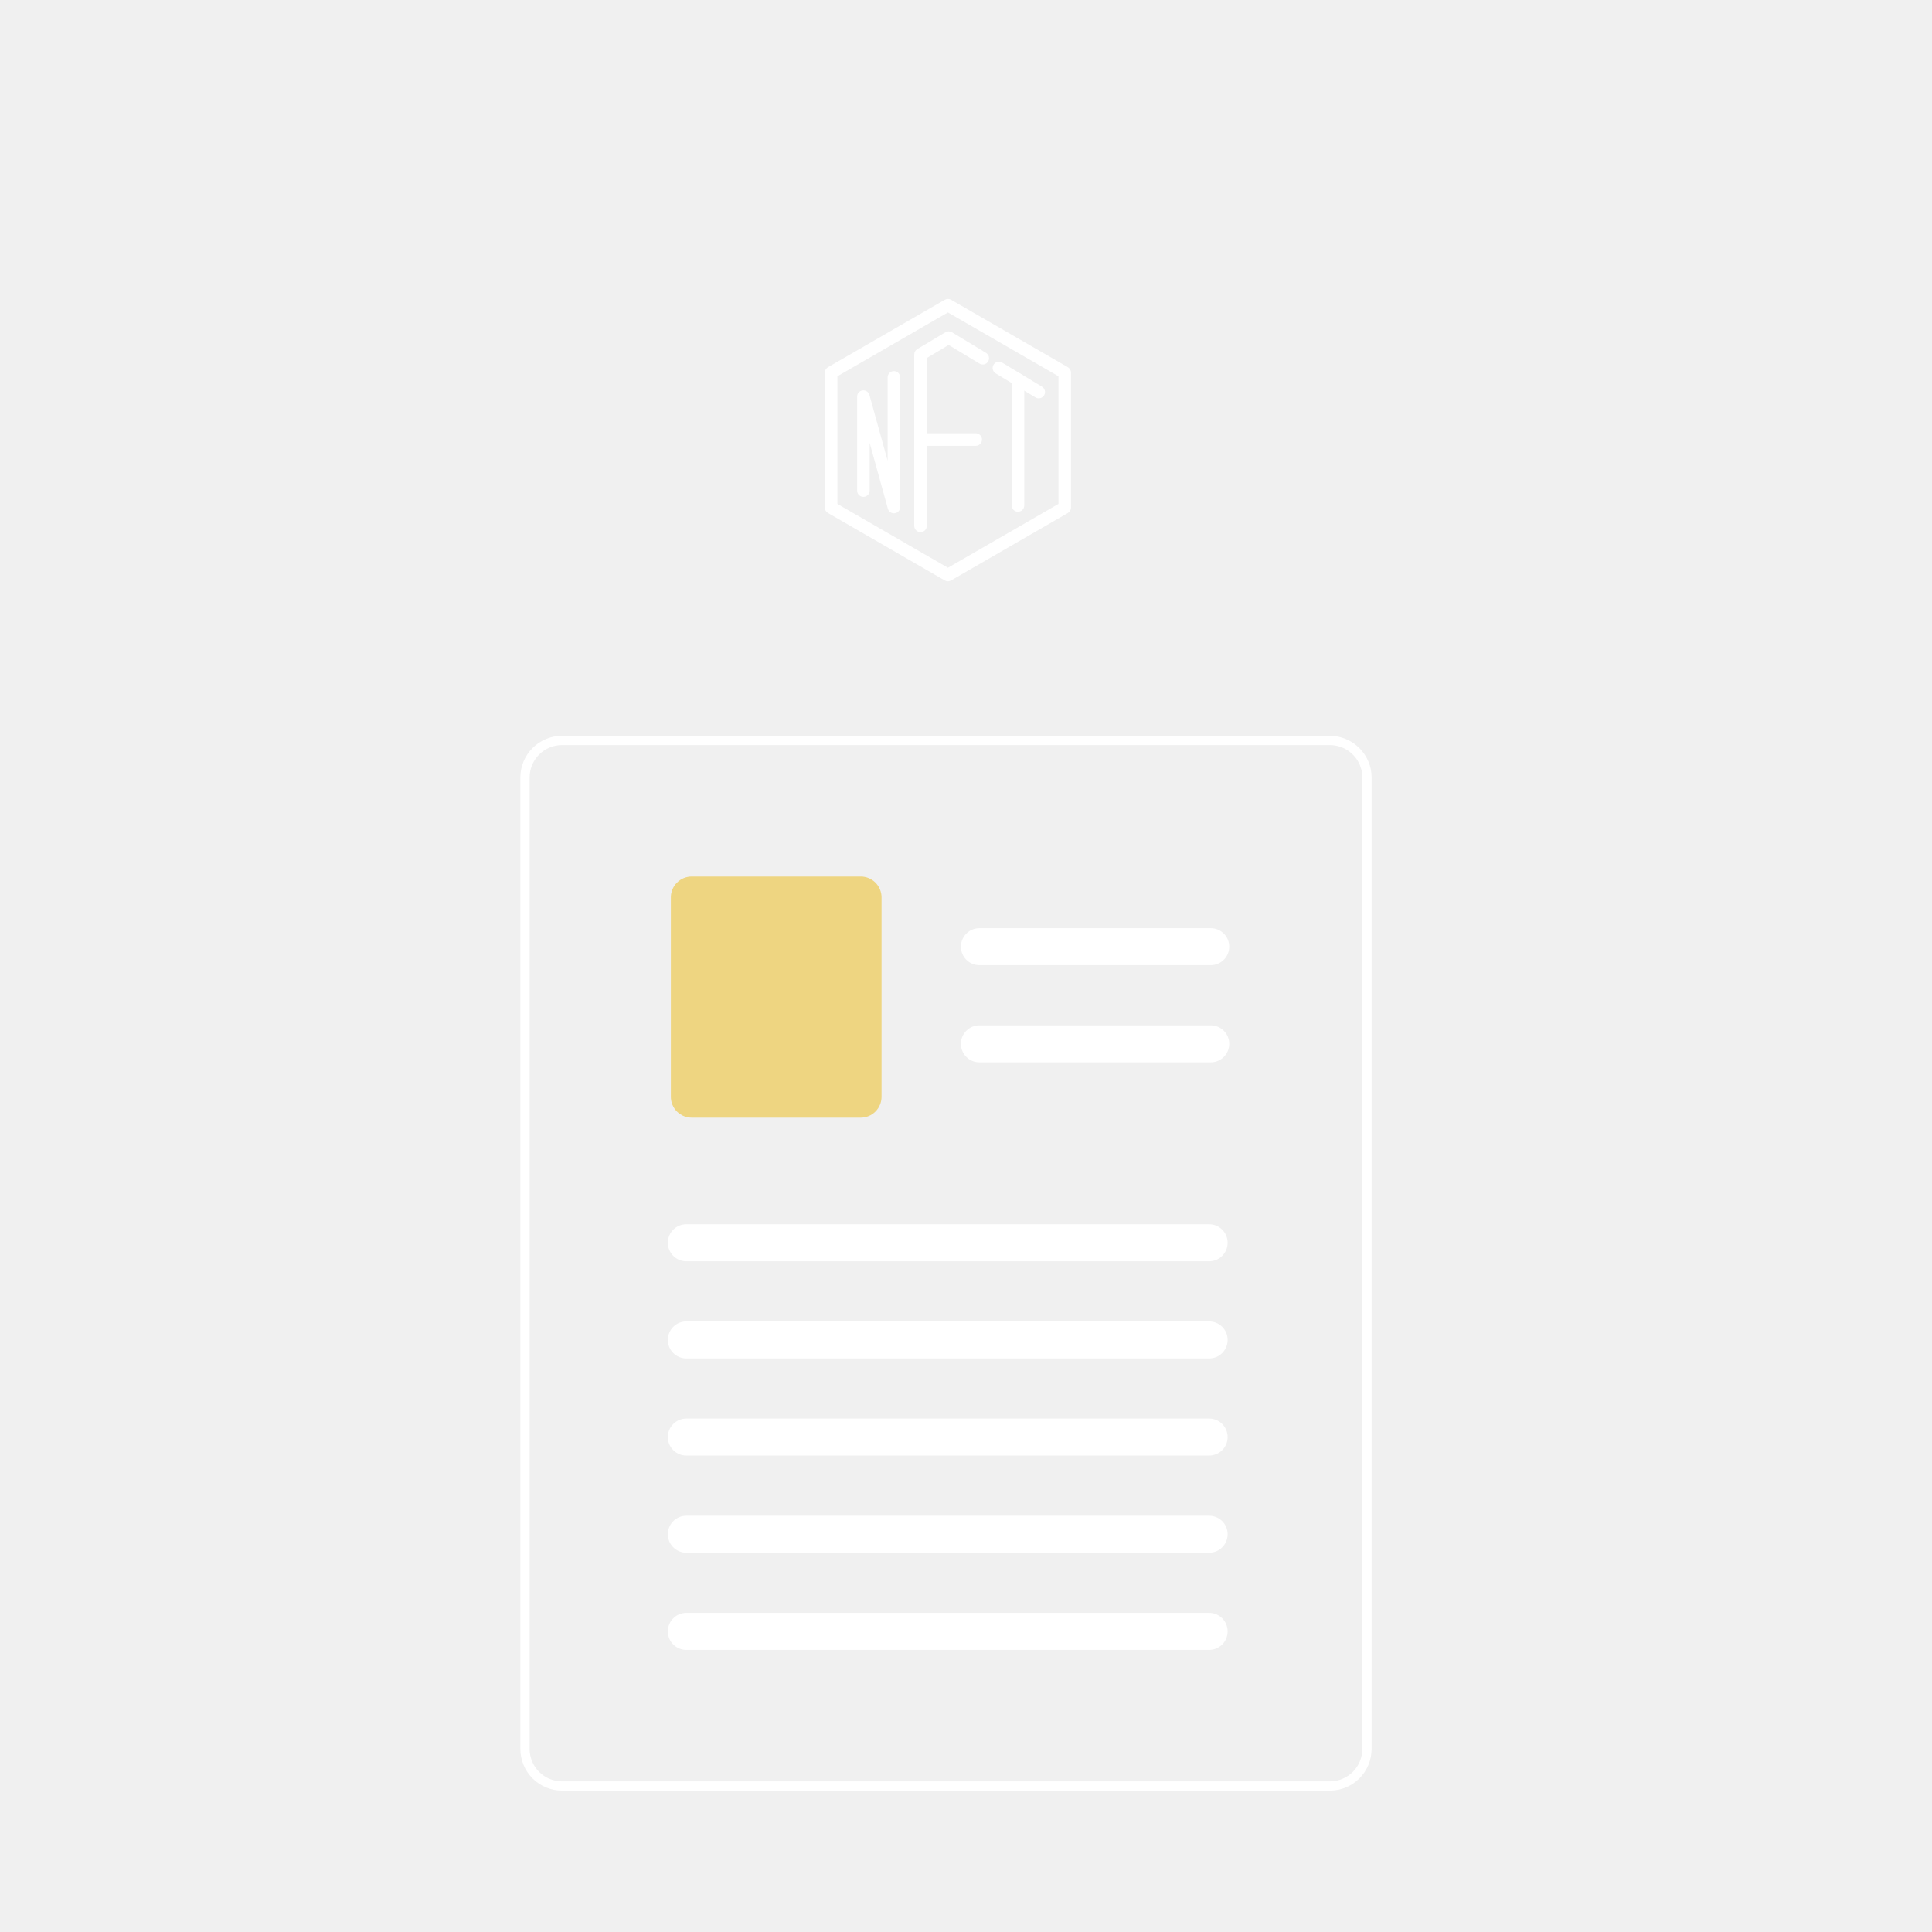
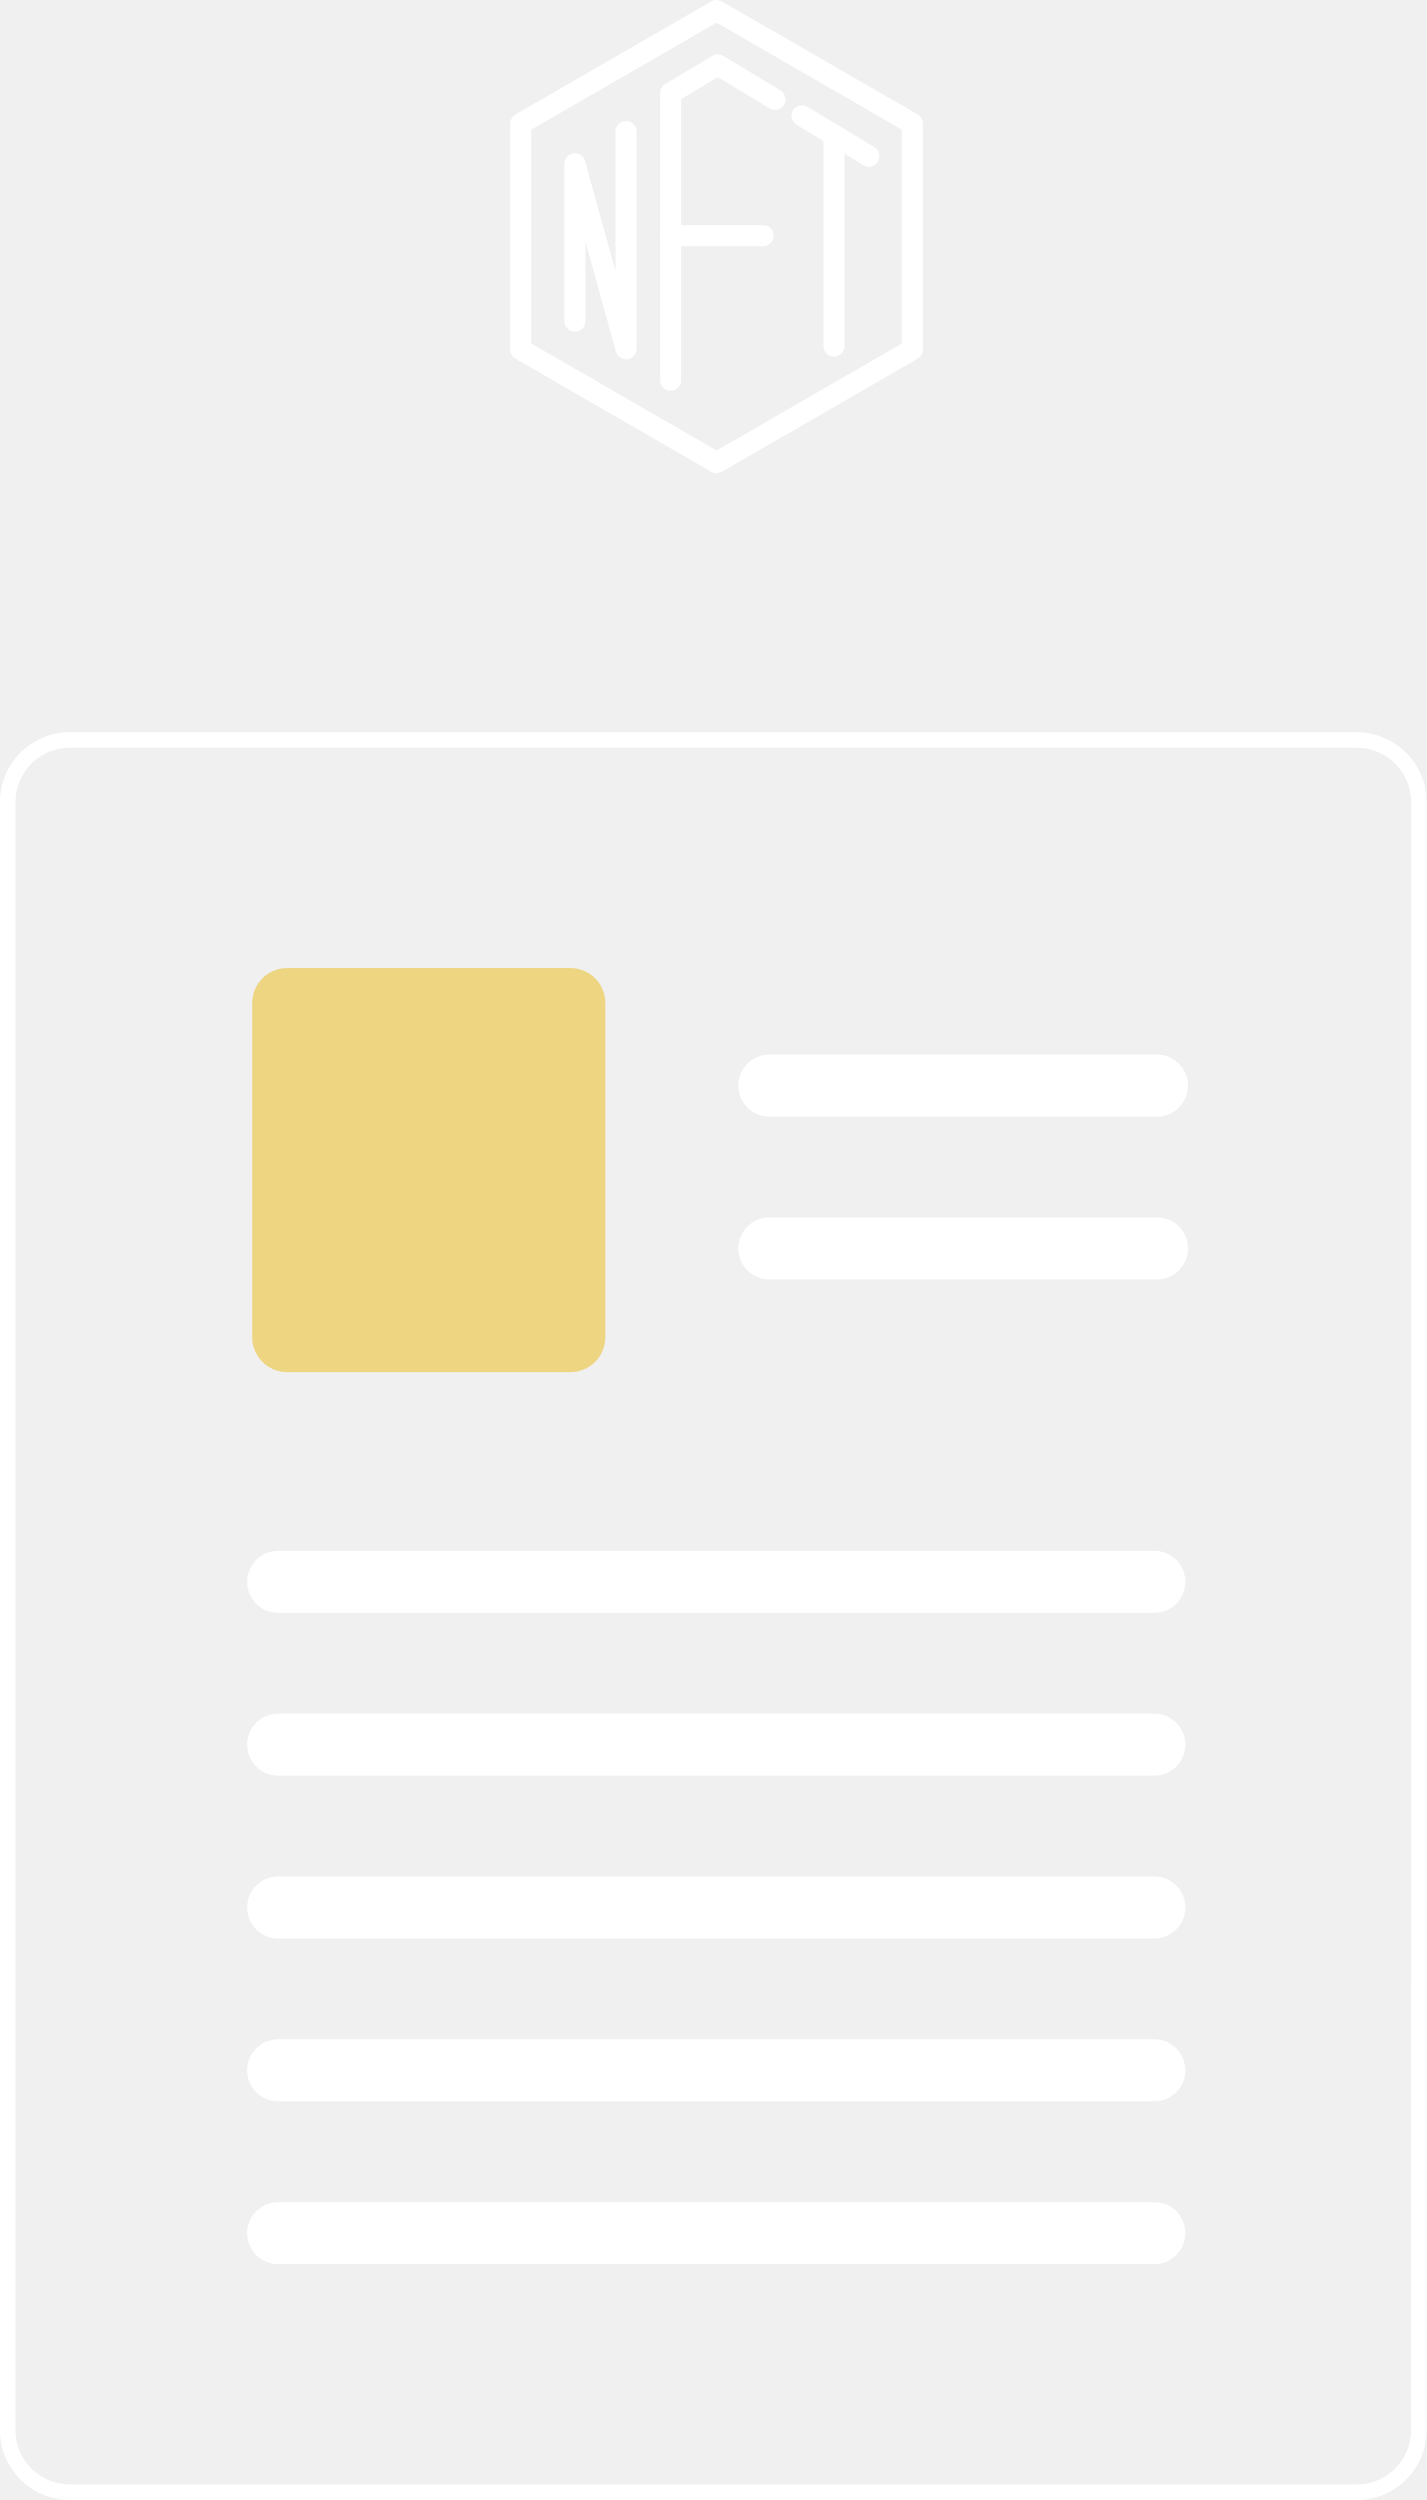
- <svg xmlns="http://www.w3.org/2000/svg" width="381" height="381" viewBox="0 0 381 381" fill="none">
+ <svg xmlns="http://www.w3.org/2000/svg" fill="none" viewBox="102.62 58.95 167.87 294.17">
  <path d="M269.86 150.183C269.231 148.688 268.176 147.41 266.828 146.508C265.479 145.606 263.896 145.118 262.273 145.107H110.828C108.651 145.108 106.564 145.973 105.025 147.513C103.485 149.052 102.62 151.139 102.619 153.316V344.908C102.62 347.085 103.485 349.173 105.025 350.712C106.564 352.251 108.651 353.117 110.828 353.118H262.279C264.455 353.115 266.541 352.249 268.08 350.71C269.619 349.171 270.485 347.085 270.488 344.908V153.316C270.492 152.241 270.28 151.176 269.866 150.183H269.86ZM268.66 344.908C268.658 346.601 267.984 348.225 266.787 349.422C265.59 350.619 263.966 351.293 262.273 351.295H110.828C109.135 351.294 107.511 350.621 106.313 349.424C105.116 348.227 104.443 346.603 104.442 344.909V153.318C104.444 151.624 105.118 150.001 106.315 148.804C107.512 147.607 109.135 146.933 110.828 146.931H262.279C263.554 146.936 264.799 147.321 265.855 148.036C266.911 148.752 267.729 149.766 268.206 150.949C268.299 151.184 268.38 151.425 268.447 151.669C268.592 152.207 268.665 152.761 268.665 153.318L268.66 344.908Z" fill="white" />
  <path d="M238.763 190.341H193.146C192.178 190.341 191.25 189.957 190.565 189.272C189.881 188.588 189.496 187.659 189.496 186.692C189.496 185.724 189.881 184.795 190.565 184.111C191.25 183.427 192.178 183.042 193.146 183.042H238.763C239.731 183.042 240.659 183.427 241.344 184.111C242.028 184.795 242.413 185.724 242.413 186.692C242.413 187.659 242.028 188.588 241.344 189.272C240.659 189.957 239.731 190.341 238.763 190.341Z" fill="white" />
  <path d="M238.763 209.5H193.146C192.178 209.5 191.25 209.116 190.565 208.431C189.881 207.747 189.496 206.819 189.496 205.851C189.496 204.883 189.881 203.955 190.565 203.27C191.25 202.586 192.178 202.201 193.146 202.201H238.763C239.731 202.201 240.659 202.586 241.344 203.27C242.028 203.955 242.413 204.883 242.413 205.851C242.413 206.819 242.028 207.747 241.344 208.431C240.659 209.116 239.731 209.5 238.763 209.5Z" fill="white" />
  <path d="M169.74 220.41H136.403C135.314 220.408 134.271 219.975 133.501 219.206C132.731 218.436 132.298 217.392 132.297 216.304V176.963C132.298 175.875 132.731 174.831 133.501 174.061C134.271 173.292 135.314 172.859 136.403 172.858H169.74C170.829 172.859 171.872 173.292 172.642 174.061C173.412 174.831 173.845 175.875 173.846 176.963V216.304C173.845 217.392 173.412 218.436 172.642 219.206C171.872 219.975 170.829 220.408 169.74 220.41Z" fill="#EED581" />
  <path d="M238.446 248.731H135.352C134.384 248.731 133.455 248.347 132.771 247.662C132.087 246.978 131.702 246.05 131.702 245.082C131.702 244.114 132.087 243.186 132.771 242.501C133.455 241.817 134.384 241.432 135.352 241.432H238.446C238.926 241.432 239.4 241.527 239.843 241.71C240.286 241.894 240.688 242.162 241.027 242.501C241.366 242.84 241.635 243.243 241.818 243.685C242.002 244.128 242.096 244.603 242.096 245.082C242.096 245.561 242.002 246.036 241.818 246.479C241.635 246.921 241.366 247.324 241.027 247.662C240.688 248.001 240.286 248.27 239.843 248.454C239.4 248.637 238.926 248.731 238.446 248.731Z" fill="white" />
  <path d="M238.446 267.891H135.352C134.384 267.891 133.455 267.506 132.771 266.822C132.087 266.137 131.702 265.209 131.702 264.241C131.702 263.273 132.087 262.345 132.771 261.66C133.455 260.976 134.384 260.592 135.352 260.592H238.446C239.414 260.592 240.343 260.976 241.027 261.66C241.711 262.345 242.096 263.273 242.096 264.241C242.096 265.209 241.711 266.137 241.027 266.822C240.343 267.506 239.414 267.891 238.446 267.891Z" fill="white" />
  <path d="M238.446 287.05H135.352C134.384 287.05 133.455 286.665 132.771 285.981C132.087 285.296 131.702 284.368 131.702 283.4C131.702 282.432 132.087 281.504 132.771 280.819C133.455 280.135 134.384 279.75 135.352 279.75H238.446C239.414 279.75 240.343 280.135 241.027 280.819C241.711 281.504 242.096 282.432 242.096 283.4C242.096 284.368 241.711 285.296 241.027 285.981C240.343 286.665 239.414 287.05 238.446 287.05Z" fill="white" />
  <path d="M238.446 306.209H135.352C134.384 306.209 133.455 305.825 132.771 305.14C132.087 304.456 131.702 303.528 131.702 302.56C131.702 301.592 132.087 300.663 132.771 299.979C133.455 299.295 134.384 298.91 135.352 298.91H238.446C239.414 298.91 240.343 299.295 241.027 299.979C241.711 300.663 242.096 301.592 242.096 302.56C242.096 303.528 241.711 304.456 241.027 305.14C240.343 305.825 239.414 306.209 238.446 306.209Z" fill="white" />
  <path d="M238.446 325.368H135.352C134.384 325.368 133.455 324.983 132.771 324.299C132.087 323.615 131.702 322.686 131.702 321.718C131.702 320.75 132.087 319.822 132.771 319.138C133.455 318.453 134.384 318.069 135.352 318.069H238.446C239.414 318.069 240.343 318.453 241.027 319.138C241.711 319.822 242.096 320.75 242.096 321.718C242.096 322.686 241.711 323.615 241.027 324.299C240.343 324.983 239.414 325.368 238.446 325.368Z" fill="white" />
  <path d="M186.936 114.628C186.723 114.628 186.509 114.573 186.318 114.462L163.28 101.161C162.898 100.941 162.662 100.532 162.662 100.09V73.489C162.662 73.047 162.898 72.638 163.28 72.418L186.318 59.117C186.7 58.896 187.172 58.896 187.555 59.117L210.592 72.418C210.975 72.638 211.21 73.047 211.21 73.489V100.09C211.21 100.532 210.975 100.941 210.592 101.161L187.555 114.462C187.363 114.573 187.15 114.628 186.936 114.628ZM165.136 99.376L186.936 111.961L208.736 99.375V74.204L186.936 61.617L165.136 74.204V99.376Z" fill="white" />
  <path d="M176.284 101.226C175.735 101.226 175.242 100.861 175.093 100.319L171.501 87.335V96.747C171.501 97.43 170.947 97.984 170.264 97.984C169.581 97.984 169.027 97.43 169.027 96.747V78.222C169.027 77.603 169.484 77.079 170.098 76.995C170.711 76.912 171.292 77.295 171.457 77.892L175.048 90.876V74.424C175.048 73.741 175.602 73.186 176.285 73.186C176.968 73.186 177.523 73.741 177.523 74.424V99.989C177.523 100.608 177.065 101.132 176.452 101.215C176.395 101.223 176.34 101.226 176.284 101.226Z" fill="white" />
  <path d="M204.844 78.556C204.626 78.556 204.406 78.498 204.206 78.377L196.35 73.63C195.766 73.277 195.578 72.516 195.931 71.931C196.284 71.346 197.046 71.159 197.63 71.512L205.485 76.259C206.07 76.612 206.258 77.373 205.904 77.957C205.672 78.343 205.263 78.556 204.844 78.556Z" fill="white" />
  <path d="M181.53 104.94C180.847 104.94 180.293 104.386 180.293 103.703V69.905C180.293 69.47 180.522 69.066 180.895 68.843L186.451 65.523C186.843 65.289 187.333 65.291 187.725 65.526L194.444 69.587C195.029 69.94 195.217 70.701 194.864 71.287C194.51 71.871 193.749 72.058 193.165 71.705L187.082 68.029L182.767 70.607V103.703C182.767 104.386 182.214 104.94 181.53 104.94Z" fill="white" />
  <path d="M192.418 87.921H181.53C180.847 87.921 180.293 87.367 180.293 86.684C180.293 86.001 180.847 85.447 181.53 85.447H192.418C193.101 85.447 193.655 86.001 193.655 86.684C193.655 87.367 193.101 87.921 192.418 87.921Z" fill="white" />
  <path d="M200.751 100.917C200.068 100.917 199.514 100.363 199.514 99.68V74.844C199.514 74.161 200.068 73.606 200.751 73.606C201.434 73.606 201.989 74.161 201.989 74.844V99.679C201.989 100.363 201.435 100.917 200.751 100.917Z" fill="white" />
</svg>
